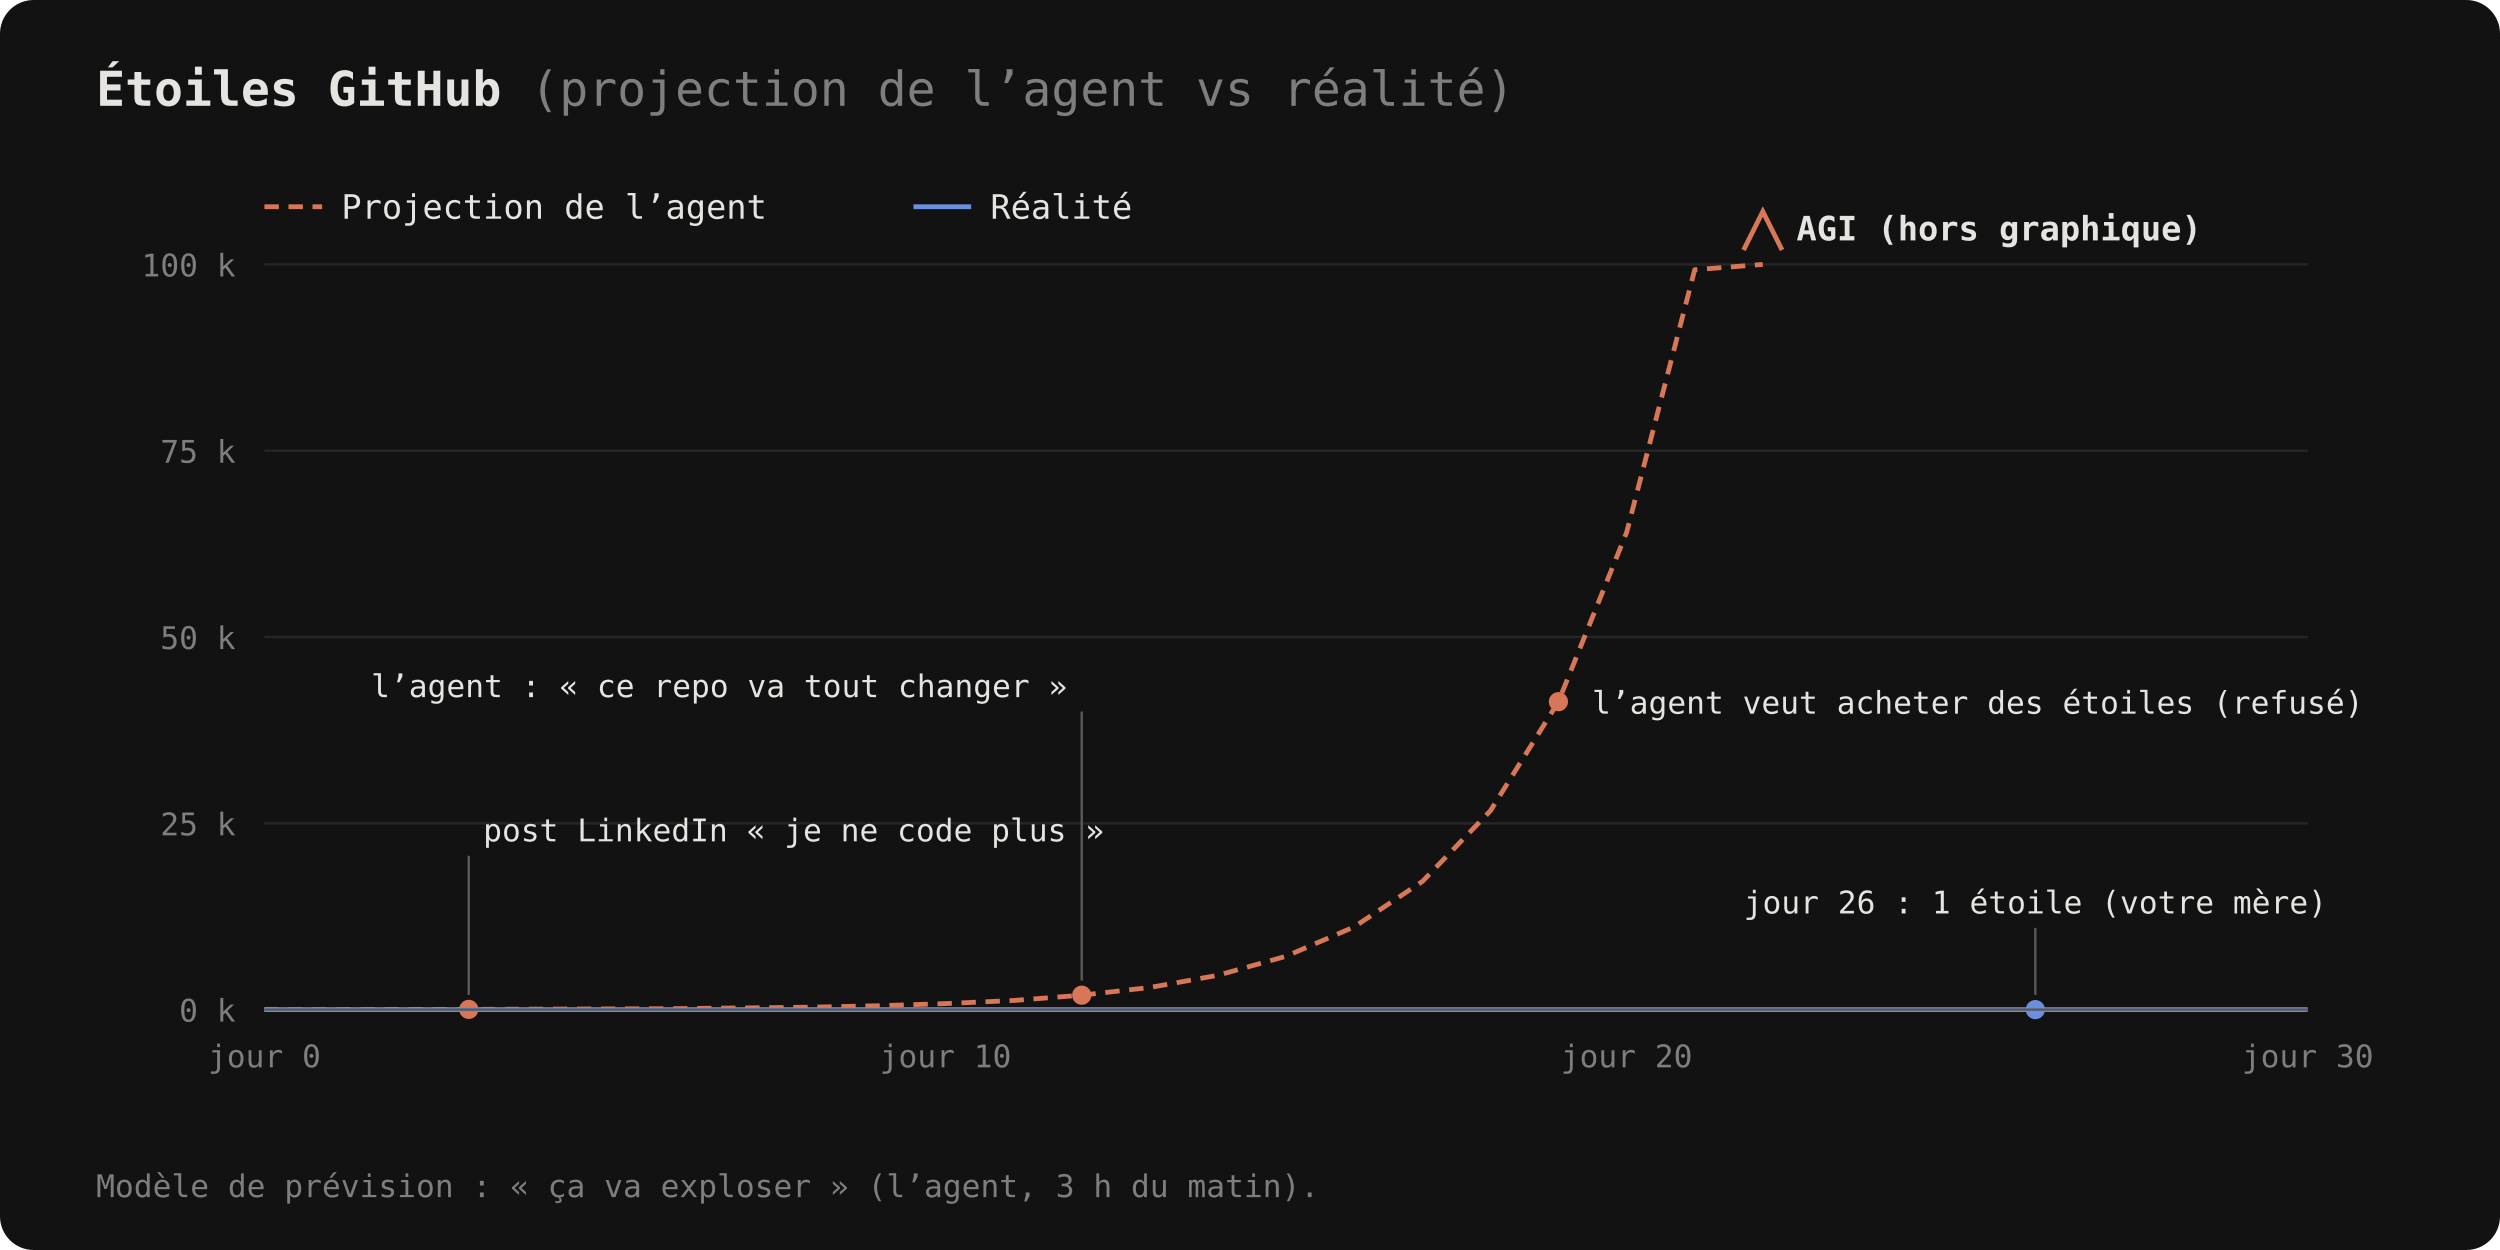
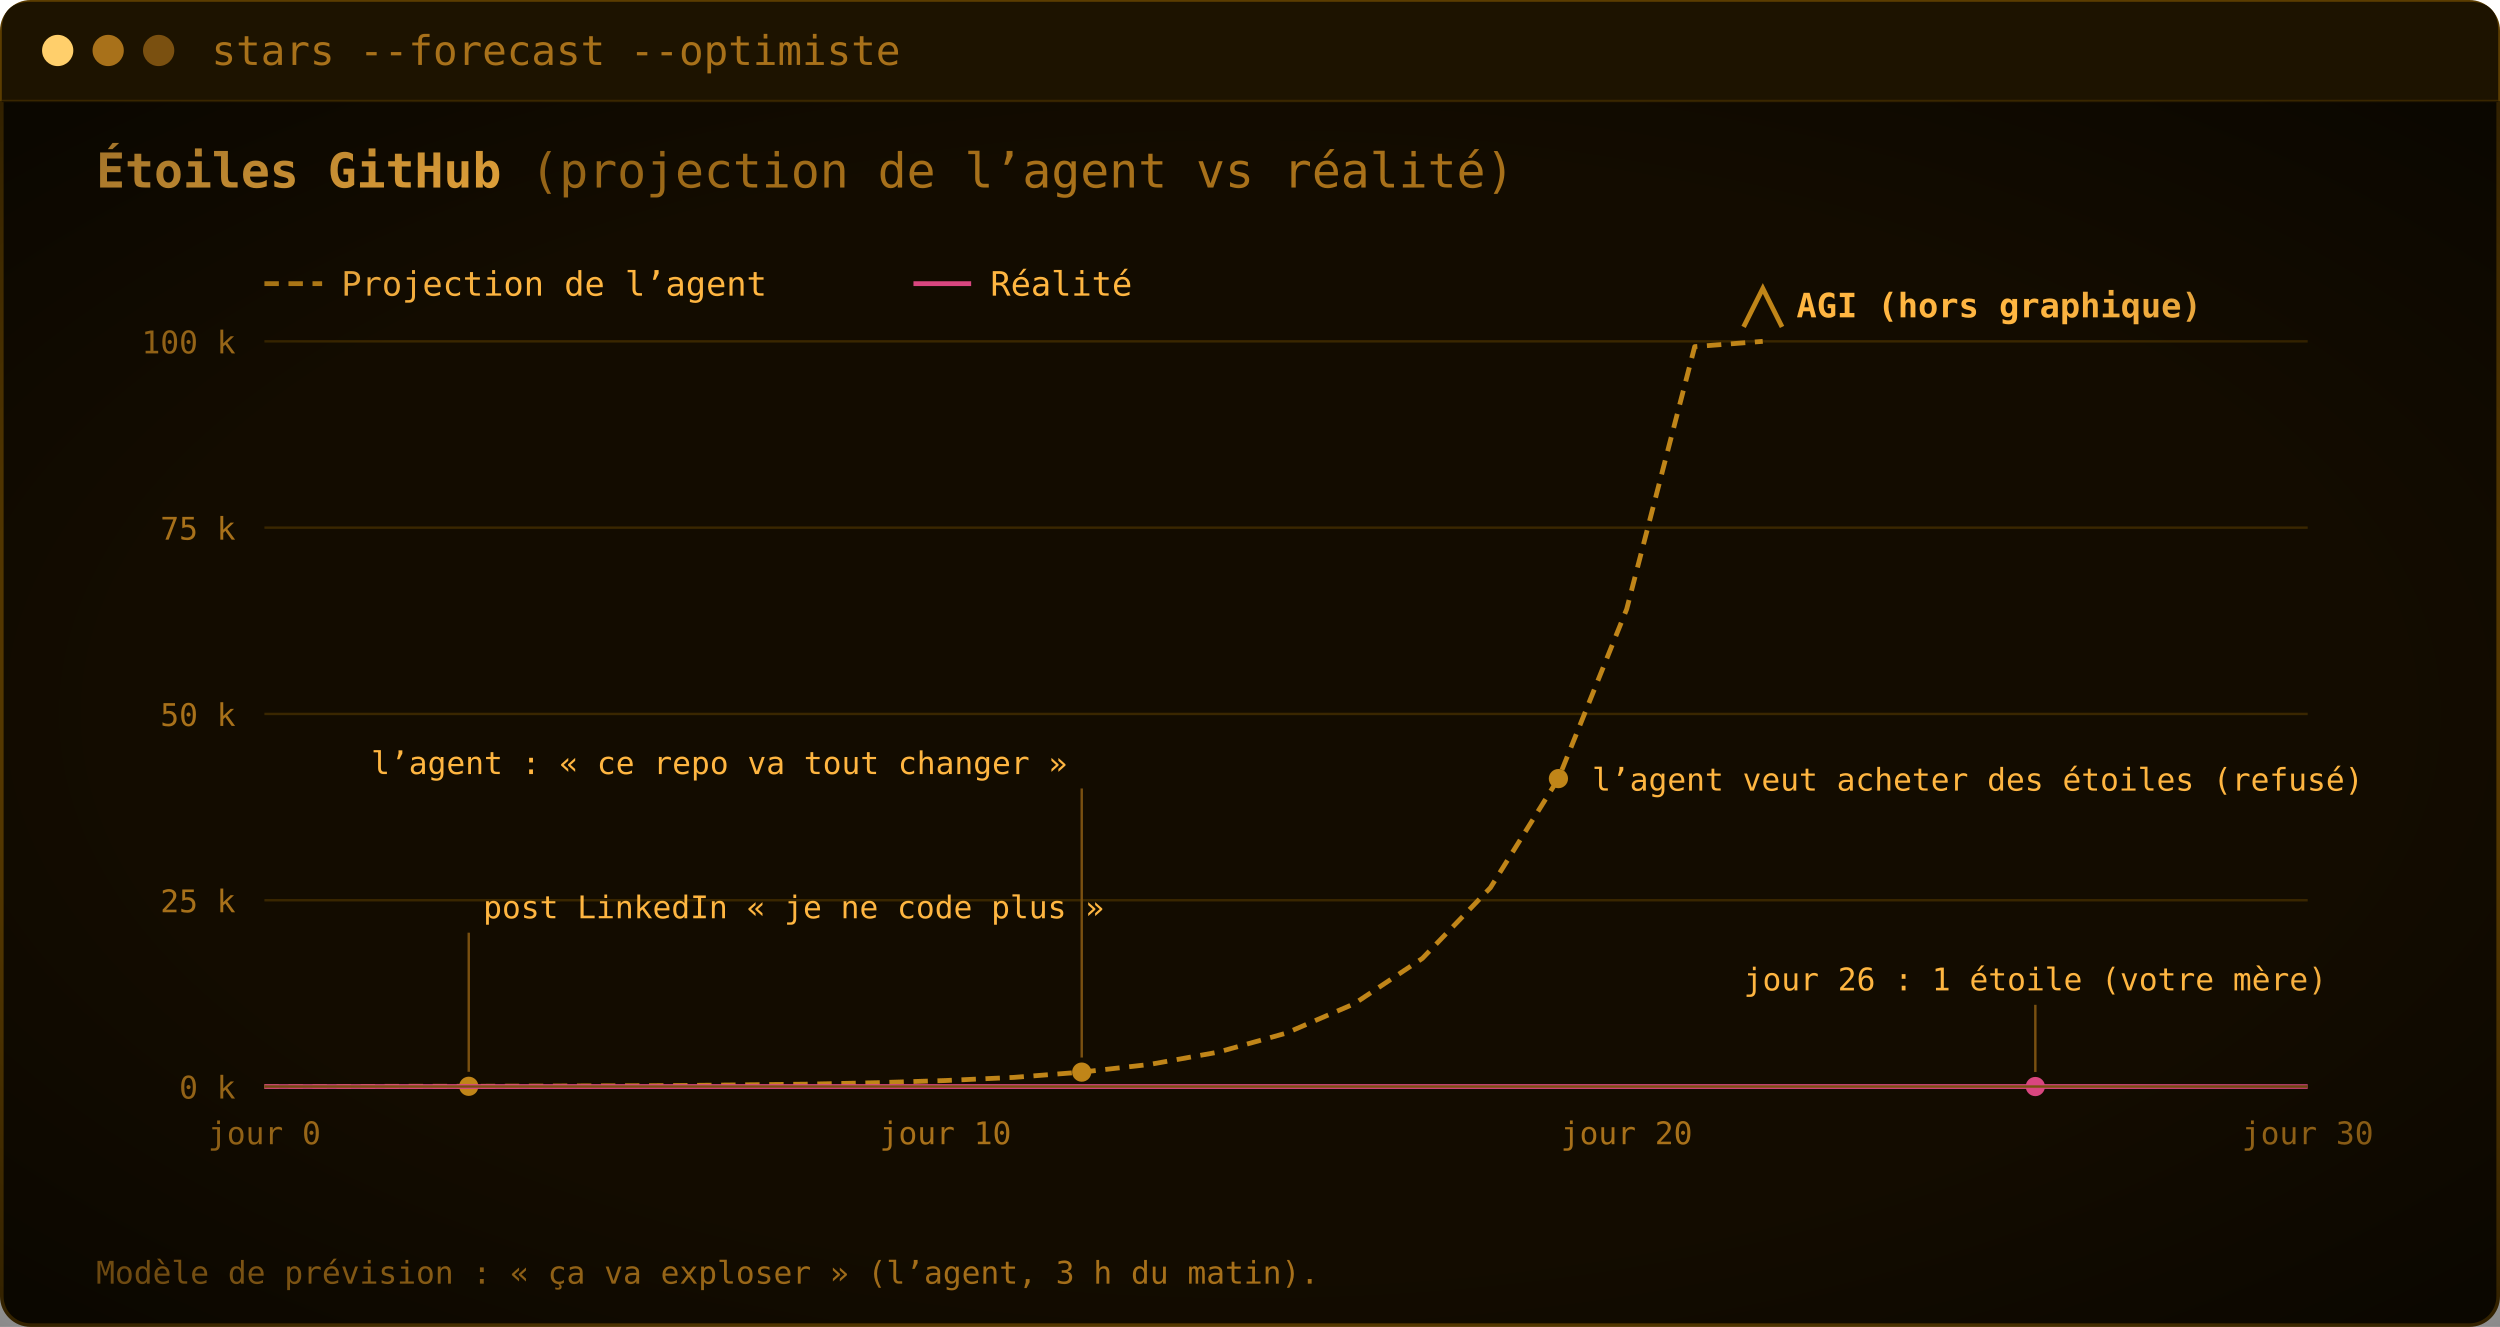
- <svg xmlns="http://www.w3.org/2000/svg" width="1040" height="520" viewBox="0 0 1040 520" role="img" aria-label="Projection d’étoiles GitHub : l’agent prévoit une courbe exponentielle jusqu’à l’AGI ; en réalité, zéro étoile pendant 25 jours, puis une.">
-   <rect width="1040" height="520" rx="14" fill="#121212" />
-   <text x="40" y="44" font-family="'JetBrains Mono', 'Cascadia Mono', Consolas, Menlo, 'DejaVu Sans Mono', monospace" font-size="20" font-weight="700" fill="#e6e4e1">Étoiles GitHub <tspan font-weight="400" fill="#7e7e7e">(projection de l’agent vs réalité)</tspan>
-   </text>
-   <line x1="110" y1="86" x2="134" y2="86" stroke="#d77757" stroke-width="2" stroke-dasharray="6 4" />
-   <text x="142" y="91" font-family="'JetBrains Mono', 'Cascadia Mono', Consolas, Menlo, 'DejaVu Sans Mono', monospace" font-size="14" fill="#e6e4e1">Projection de l’agent</text>
-   <line x1="380" y1="86" x2="404" y2="86" stroke="#6a8fdc" stroke-width="2" />
-   <text x="412" y="91" font-family="'JetBrains Mono', 'Cascadia Mono', Consolas, Menlo, 'DejaVu Sans Mono', monospace" font-size="14" fill="#e6e4e1">Réalité</text>
-   <line x1="110" y1="420.0" x2="960" y2="420.0" stroke="#262626" />
-   <text x="98" y="425.0" text-anchor="end" font-family="'JetBrains Mono', 'Cascadia Mono', Consolas, Menlo, 'DejaVu Sans Mono', monospace" font-size="13" fill="#7e7e7e">0 k</text>
-   <line x1="110" y1="342.5" x2="960" y2="342.5" stroke="#262626" />
-   <text x="98" y="347.5" text-anchor="end" font-family="'JetBrains Mono', 'Cascadia Mono', Consolas, Menlo, 'DejaVu Sans Mono', monospace" font-size="13" fill="#7e7e7e">25 k</text>
-   <line x1="110" y1="265.0" x2="960" y2="265.0" stroke="#262626" />
-   <text x="98" y="270.0" text-anchor="end" font-family="'JetBrains Mono', 'Cascadia Mono', Consolas, Menlo, 'DejaVu Sans Mono', monospace" font-size="13" fill="#7e7e7e">50 k</text>
-   <line x1="110" y1="187.5" x2="960" y2="187.5" stroke="#262626" />
-   <text x="98" y="192.5" text-anchor="end" font-family="'JetBrains Mono', 'Cascadia Mono', Consolas, Menlo, 'DejaVu Sans Mono', monospace" font-size="13" fill="#7e7e7e">75 k</text>
-   <line x1="110" y1="110.0" x2="960" y2="110.0" stroke="#262626" />
-   <text x="98" y="115.0" text-anchor="end" font-family="'JetBrains Mono', 'Cascadia Mono', Consolas, Menlo, 'DejaVu Sans Mono', monospace" font-size="13" fill="#7e7e7e">100 k</text>
-   <text x="110.0" y="444" text-anchor="middle" font-family="'JetBrains Mono', 'Cascadia Mono', Consolas, Menlo, 'DejaVu Sans Mono', monospace" font-size="13" fill="#7e7e7e">jour 0</text>
-   <text x="393.333" y="444" text-anchor="middle" font-family="'JetBrains Mono', 'Cascadia Mono', Consolas, Menlo, 'DejaVu Sans Mono', monospace" font-size="13" fill="#7e7e7e">jour 10</text>
-   <text x="676.667" y="444" text-anchor="middle" font-family="'JetBrains Mono', 'Cascadia Mono', Consolas, Menlo, 'DejaVu Sans Mono', monospace" font-size="13" fill="#7e7e7e">jour 20</text>
-   <text x="960.0" y="444" text-anchor="middle" font-family="'JetBrains Mono', 'Cascadia Mono', Consolas, Menlo, 'DejaVu Sans Mono', monospace" font-size="13" fill="#7e7e7e">jour 30</text>
-   <line x1="195.0" y1="413.9" x2="195.0" y2="356.0" stroke="#595959" />
-   <circle cx="195.0" cy="419.9" r="5" fill="#d77757" stroke="#121212" stroke-width="2" />
-   <text x="201.0" y="350.0" text-anchor="start" font-family="'JetBrains Mono', 'Cascadia Mono', Consolas, Menlo, 'DejaVu Sans Mono', monospace" font-size="13" fill="#e6e4e1">post LinkedIn « je ne code plus »</text>
-   <line x1="450.0" y1="408.0" x2="450.0" y2="296.0" stroke="#595959" />
-   <circle cx="450.0" cy="414.0" r="5" fill="#d77757" stroke="#121212" stroke-width="2" />
-   <text x="444.0" y="290.0" text-anchor="end" font-family="'JetBrains Mono', 'Cascadia Mono', Consolas, Menlo, 'DejaVu Sans Mono', monospace" font-size="13" fill="#e6e4e1">l’agent : « ce repo va tout changer »</text>
-   <circle cx="648.3" cy="291.9" r="5" fill="#d77757" stroke="#121212" stroke-width="2" />
-   <text x="662.3" y="296.9" text-anchor="start" font-family="'JetBrains Mono', 'Cascadia Mono', Consolas, Menlo, 'DejaVu Sans Mono', monospace" font-size="13" fill="#e6e4e1">l’agent veut acheter des étoiles (refusé)</text>
-   <path d="M725.333,104 L733.333,88 L741.333,104" fill="none" stroke="#d77757" stroke-width="2" />
-   <text x="747.333" y="100" font-family="'JetBrains Mono', 'Cascadia Mono', Consolas, Menlo, 'DejaVu Sans Mono', monospace" font-size="14" font-weight="700" fill="#e6e4e1">AGI (hors graphique)</text>
-   <line x1="846.7" y1="414.0" x2="846.7" y2="386.0" stroke="#595959" />
-   <circle cx="846.7" cy="420.0" r="5" fill="#6a8fdc" stroke="#121212" stroke-width="2" />
-   <text x="846.7" y="380.0" text-anchor="middle" font-family="'JetBrains Mono', 'Cascadia Mono', Consolas, Menlo, 'DejaVu Sans Mono', monospace" font-size="13" fill="#e6e4e1">jour 26 : 1 étoile (votre mère)</text>
-   <polyline points="110.0,420.0 138.3,420.0 166.7,419.9 195.0,419.9 223.3,419.8 251.7,419.7 280.0,419.6 308.3,419.3 336.7,419.0 365.0,418.4 393.3,417.5 421.7,416.2 450.0,414.0 478.3,410.8 506.7,405.7 535.0,397.8 563.3,385.6 591.7,366.7 620.0,337.3 648.3,291.9 676.7,221.4 705.0,112.2 733.3,110.0" fill="none" stroke="#d77757" stroke-width="2" stroke-dasharray="6 4" stroke-linejoin="round" />
-   <polyline points="110.0,420.0 138.3,420.0 166.7,420.0 195.0,420.0 223.3,420.0 251.7,420.0 280.0,420.0 308.3,420.0 336.7,420.0 365.0,420.0 393.3,420.0 421.7,420.0 450.0,420.0 478.3,420.0 506.7,420.0 535.0,420.0 563.3,420.0 591.7,420.0 620.0,420.0 648.3,420.0 676.7,420.0 705.0,420.0 733.3,420.0 761.7,420.0 790.0,420.0 818.3,420.0 846.7,420.0 875.0,420.0 903.3,420.0 931.7,420.0 960.0,420.0" fill="none" stroke="#6a8fdc" stroke-width="2" stroke-linejoin="round" />
-   <line x1="110" y1="420" x2="960" y2="420" stroke="#595959" />
-   <text x="40" y="498" font-family="'JetBrains Mono', 'Cascadia Mono', Consolas, Menlo, 'DejaVu Sans Mono', monospace" font-size="13" fill="#7e7e7e">Modèle de prévision : « ça va exploser » (l’agent, 3 h du matin).</text>
+ <svg xmlns="http://www.w3.org/2000/svg" width="1040" height="552" viewBox="0 0 1040 552" role="img" aria-label="Projection d’étoiles GitHub : l’agent prévoit une courbe exponentielle jusqu’à l’AGI ; en réalité, zéro étoile pendant 25 jours, puis une.">
+   <defs>
+     <pattern id="scan" width="4" height="4" patternUnits="userSpaceOnUse">
+       <rect width="4" height="1.4" fill="#000" opacity="0" />
+     </pattern>
+     <radialGradient id="vig" cx="50%" cy="50%" r="75%">
+       <stop offset="60%" stop-color="#000" stop-opacity="0" />
+       <stop offset="100%" stop-color="#000" stop-opacity=".55" />
+     </radialGradient>
+   </defs>
+   <rect x=".75" y=".75" width="1038.5" height="550.5" rx="12" fill="#130c00" stroke="#5c3d00" stroke-width="1.5" />
+   <path d="M.75,42 V12.75 Q.75,.75 12.75,.75 H1027.25 Q1039.25,.75 1039.25,12.75 V42 Z" fill="#1d1300" />
+   <line x1=".75" y1="42" x2="1039.25" y2="42" stroke="#3a2700" />
+   <circle cx="24" cy="21.0" r="6.5" fill="#ffcf6b" />
+   <circle cx="45" cy="21.0" r="6.5" fill="#a8711a" />
+   <circle cx="66" cy="21.0" r="6.5" fill="#7a5010" />
+   <text x="88" y="27.0" font-family="'JetBrains Mono', 'Cascadia Mono', Consolas, Menlo, 'DejaVu Sans Mono', monospace" font-size="17" fill="#a8711a">stars --forecast --optimiste</text>
+   <g transform="translate(0 42)">
+     <text x="40" y="36" font-family="'JetBrains Mono', 'Cascadia Mono', Consolas, Menlo, 'DejaVu Sans Mono', monospace" font-size="20" font-weight="700" fill="#ffb641">Étoiles GitHub <tspan font-weight="400" fill="#a8711a">(projection de l’agent vs réalité)</tspan>
+     </text>
+     <line x1="110" y1="76" x2="134" y2="76" stroke="#c08518" stroke-width="2" stroke-dasharray="6 4" />
+     <text x="142" y="81" font-family="'JetBrains Mono', 'Cascadia Mono', Consolas, Menlo, 'DejaVu Sans Mono', monospace" font-size="14" fill="#ffb641">Projection de l’agent</text>
+     <line x1="380" y1="76" x2="404" y2="76" stroke="#d9467f" stroke-width="2" />
+     <text x="412" y="81" font-family="'JetBrains Mono', 'Cascadia Mono', Consolas, Menlo, 'DejaVu Sans Mono', monospace" font-size="14" fill="#ffb641">Réalité</text>
+     <line x1="110" y1="410.0" x2="960" y2="410.0" stroke="#3a2700" />
+     <text x="98" y="415.0" text-anchor="end" font-family="'JetBrains Mono', 'Cascadia Mono', Consolas, Menlo, 'DejaVu Sans Mono', monospace" font-size="13" fill="#a8711a">0 k</text>
+     <line x1="110" y1="332.5" x2="960" y2="332.5" stroke="#3a2700" />
+     <text x="98" y="337.5" text-anchor="end" font-family="'JetBrains Mono', 'Cascadia Mono', Consolas, Menlo, 'DejaVu Sans Mono', monospace" font-size="13" fill="#a8711a">25 k</text>
+     <line x1="110" y1="255.0" x2="960" y2="255.0" stroke="#3a2700" />
+     <text x="98" y="260.0" text-anchor="end" font-family="'JetBrains Mono', 'Cascadia Mono', Consolas, Menlo, 'DejaVu Sans Mono', monospace" font-size="13" fill="#a8711a">50 k</text>
+     <line x1="110" y1="177.5" x2="960" y2="177.5" stroke="#3a2700" />
+     <text x="98" y="182.5" text-anchor="end" font-family="'JetBrains Mono', 'Cascadia Mono', Consolas, Menlo, 'DejaVu Sans Mono', monospace" font-size="13" fill="#a8711a">75 k</text>
+     <line x1="110" y1="100.0" x2="960" y2="100.0" stroke="#3a2700" />
+     <text x="98" y="105.0" text-anchor="end" font-family="'JetBrains Mono', 'Cascadia Mono', Consolas, Menlo, 'DejaVu Sans Mono', monospace" font-size="13" fill="#a8711a">100 k</text>
+     <text x="110.0" y="434" text-anchor="middle" font-family="'JetBrains Mono', 'Cascadia Mono', Consolas, Menlo, 'DejaVu Sans Mono', monospace" font-size="13" fill="#a8711a">jour 0</text>
+     <text x="393.333" y="434" text-anchor="middle" font-family="'JetBrains Mono', 'Cascadia Mono', Consolas, Menlo, 'DejaVu Sans Mono', monospace" font-size="13" fill="#a8711a">jour 10</text>
+     <text x="676.667" y="434" text-anchor="middle" font-family="'JetBrains Mono', 'Cascadia Mono', Consolas, Menlo, 'DejaVu Sans Mono', monospace" font-size="13" fill="#a8711a">jour 20</text>
+     <text x="960.0" y="434" text-anchor="middle" font-family="'JetBrains Mono', 'Cascadia Mono', Consolas, Menlo, 'DejaVu Sans Mono', monospace" font-size="13" fill="#a8711a">jour 30</text>
+     <line x1="195.0" y1="403.9" x2="195.0" y2="346.0" stroke="#7a5010" />
+     <circle cx="195.0" cy="409.9" r="5" fill="#c08518" stroke="#130c00" stroke-width="2" />
+     <text x="201.0" y="340.0" text-anchor="start" font-family="'JetBrains Mono', 'Cascadia Mono', Consolas, Menlo, 'DejaVu Sans Mono', monospace" font-size="13" fill="#ffb641">post LinkedIn « je ne code plus »</text>
+     <line x1="450.0" y1="398.0" x2="450.0" y2="286.0" stroke="#7a5010" />
+     <circle cx="450.0" cy="404.0" r="5" fill="#c08518" stroke="#130c00" stroke-width="2" />
+     <text x="444.0" y="280.0" text-anchor="end" font-family="'JetBrains Mono', 'Cascadia Mono', Consolas, Menlo, 'DejaVu Sans Mono', monospace" font-size="13" fill="#ffb641">l’agent : « ce repo va tout changer »</text>
+     <circle cx="648.3" cy="281.9" r="5" fill="#c08518" stroke="#130c00" stroke-width="2" />
+     <text x="662.3" y="286.9" text-anchor="start" font-family="'JetBrains Mono', 'Cascadia Mono', Consolas, Menlo, 'DejaVu Sans Mono', monospace" font-size="13" fill="#ffb641">l’agent veut acheter des étoiles (refusé)</text>
+     <path d="M725.333,94 L733.333,78 L741.333,94" fill="none" stroke="#c08518" stroke-width="2" />
+     <text x="747.333" y="90" font-family="'JetBrains Mono', 'Cascadia Mono', Consolas, Menlo, 'DejaVu Sans Mono', monospace" font-size="14" font-weight="700" fill="#ffb641">AGI (hors graphique)</text>
+     <line x1="846.7" y1="404.0" x2="846.7" y2="376.0" stroke="#7a5010" />
+     <circle cx="846.7" cy="410.0" r="5" fill="#d9467f" stroke="#130c00" stroke-width="2" />
+     <text x="846.7" y="370.0" text-anchor="middle" font-family="'JetBrains Mono', 'Cascadia Mono', Consolas, Menlo, 'DejaVu Sans Mono', monospace" font-size="13" fill="#ffb641">jour 26 : 1 étoile (votre mère)</text>
+     <polyline points="110.0,410.0 138.3,410.0 166.7,409.9 195.0,409.9 223.3,409.8 251.7,409.7 280.0,409.6 308.3,409.3 336.7,409.0 365.0,408.4 393.3,407.5 421.7,406.2 450.0,404.0 478.3,400.8 506.7,395.7 535.0,387.8 563.3,375.6 591.7,356.7 620.0,327.3 648.3,281.9 676.7,211.4 705.0,102.2 733.3,100.0" fill="none" stroke="#c08518" stroke-width="2" stroke-dasharray="6 4" stroke-linejoin="round" />
+     <polyline points="110.0,410.0 138.3,410.0 166.7,410.0 195.0,410.0 223.3,410.0 251.7,410.0 280.0,410.0 308.3,410.0 336.7,410.0 365.0,410.0 393.3,410.0 421.7,410.0 450.0,410.0 478.3,410.0 506.7,410.0 535.0,410.0 563.3,410.0 591.7,410.0 620.0,410.0 648.3,410.0 676.7,410.0 705.0,410.0 733.3,410.0 761.7,410.0 790.0,410.0 818.3,410.0 846.7,410.0 875.0,410.0 903.3,410.0 931.7,410.0 960.0,410.0" fill="none" stroke="#d9467f" stroke-width="2" stroke-linejoin="round" />
+     <line x1="110" y1="410" x2="960" y2="410" stroke="#7a5010" />
+     <text x="40" y="492" font-family="'JetBrains Mono', 'Cascadia Mono', Consolas, Menlo, 'DejaVu Sans Mono', monospace" font-size="13" fill="#a8711a">Modèle de prévision : « ça va exploser » (l’agent, 3 h du matin).</text>
+   </g>
+   <rect y="42" width="1040" height="510" fill="url(#scan)" />
+   <rect y="42" width="1040" height="510" fill="url(#vig)" />
</svg>
